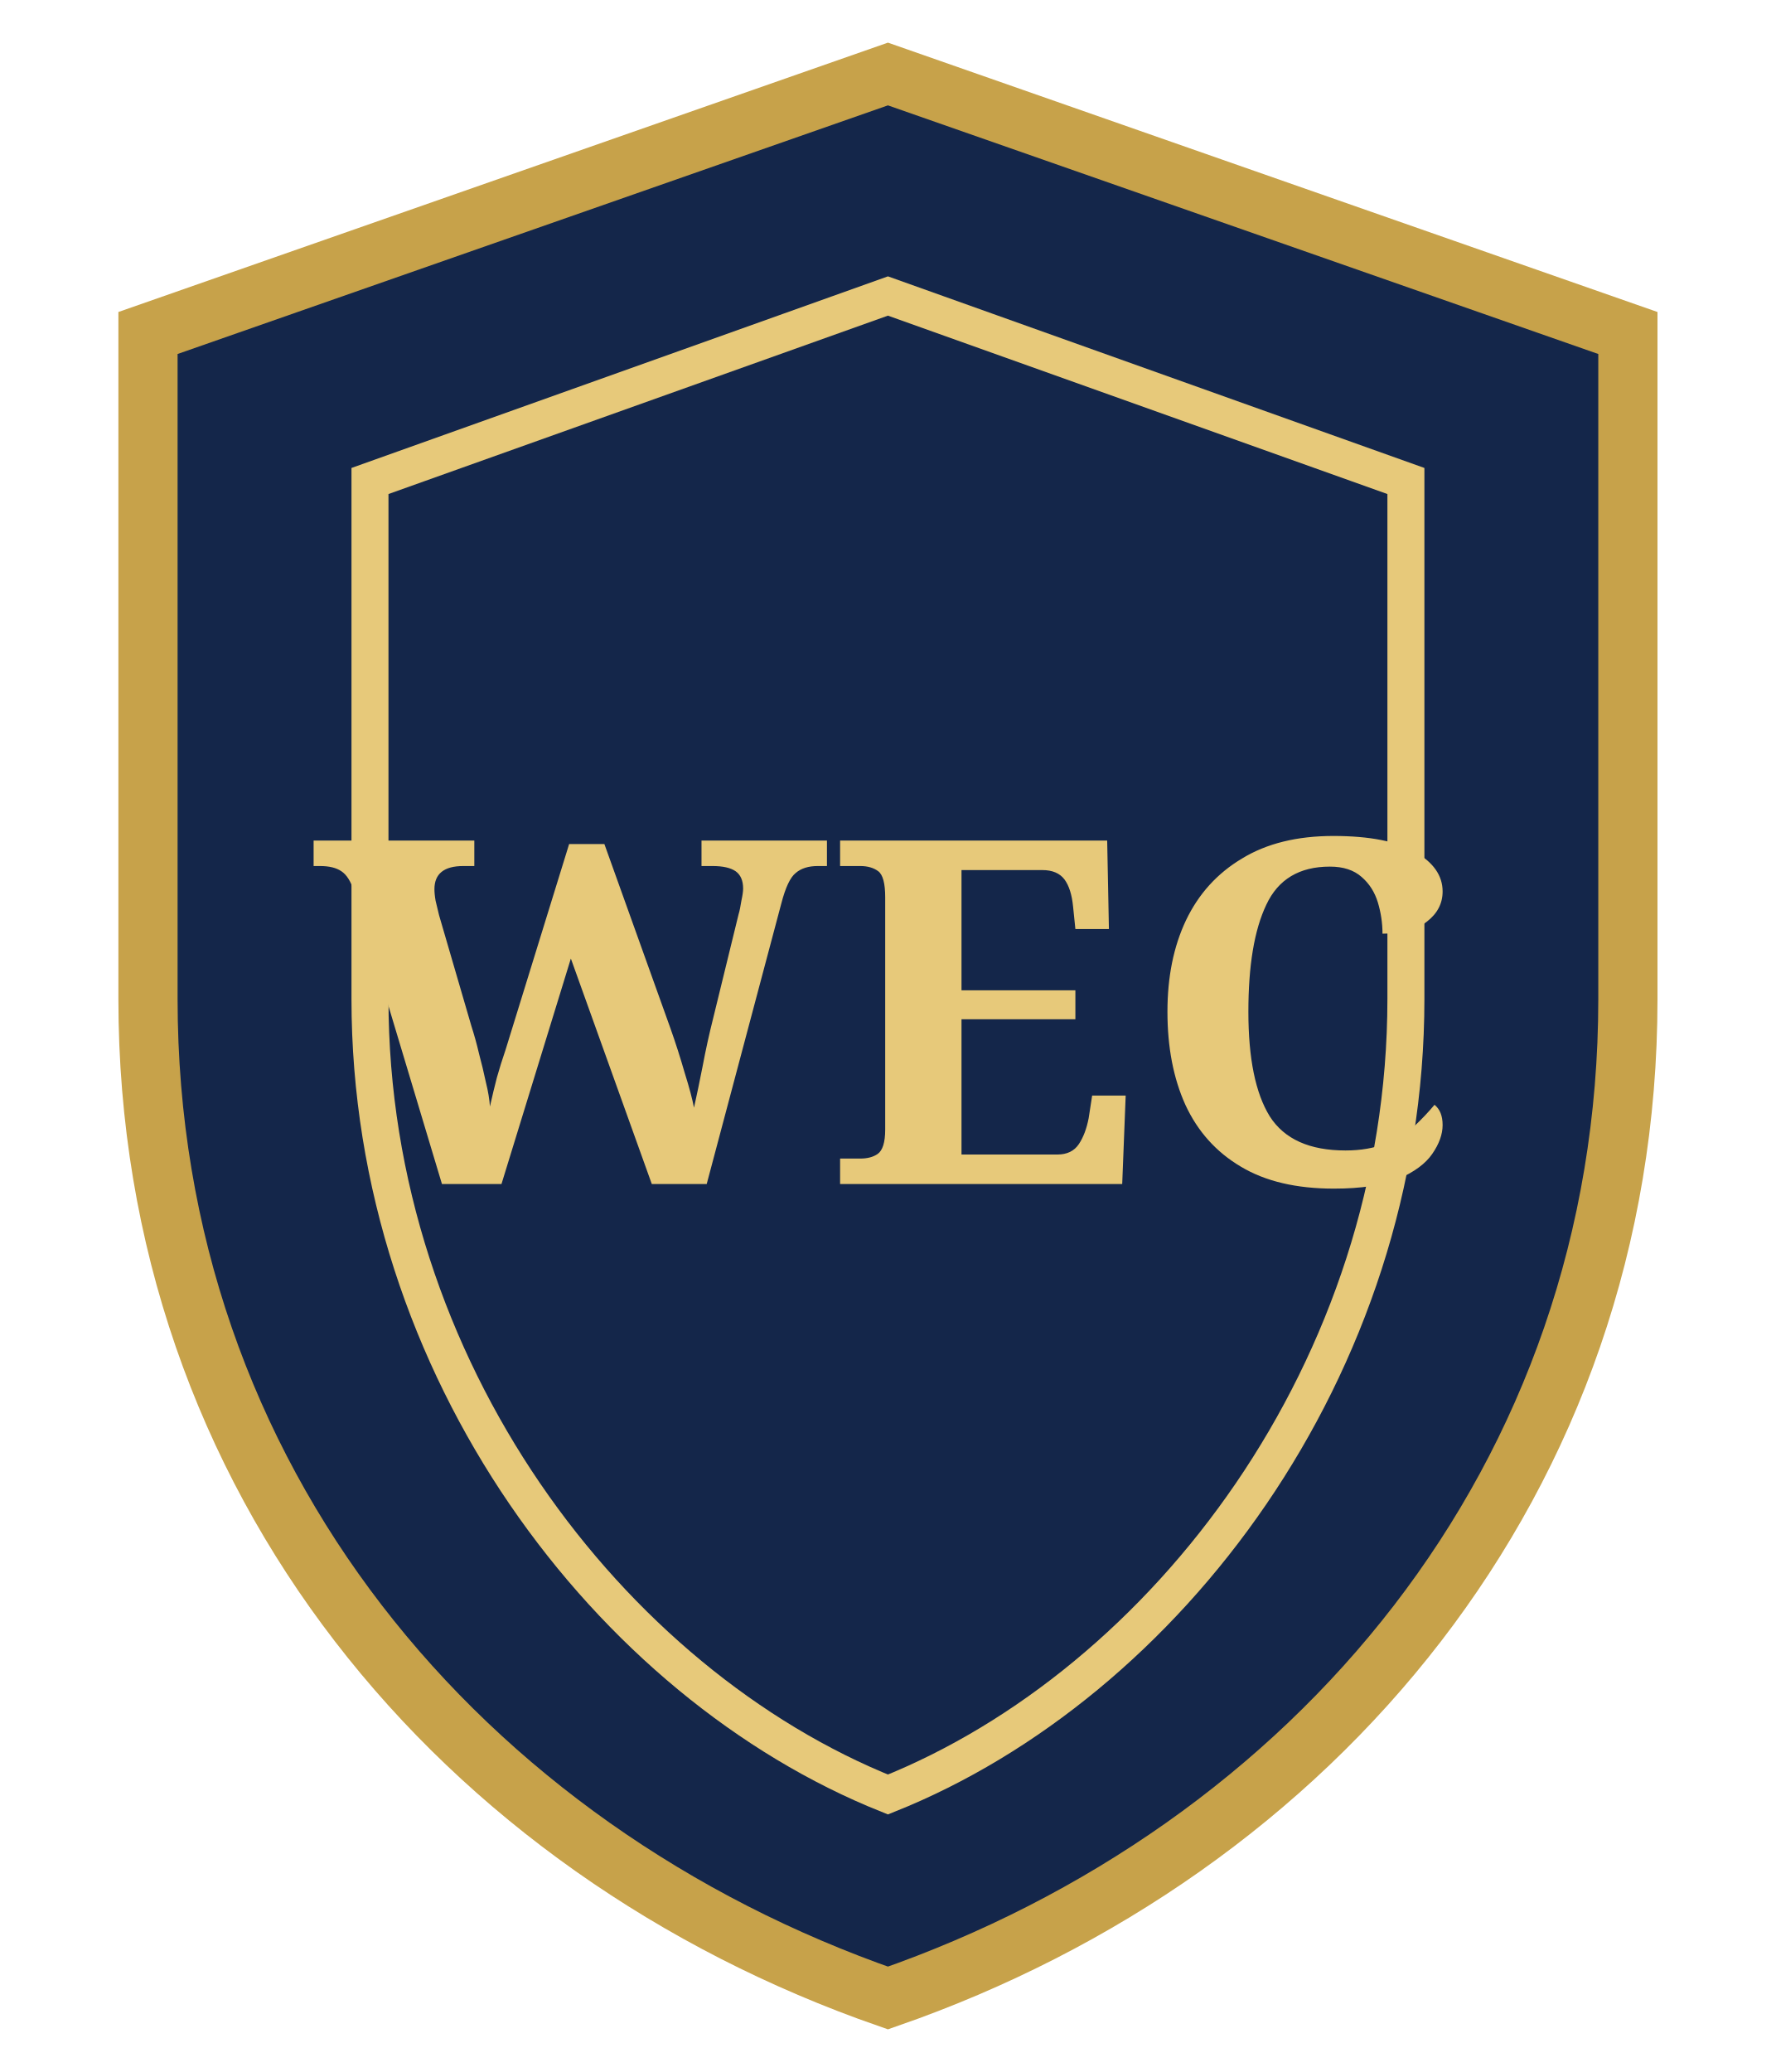
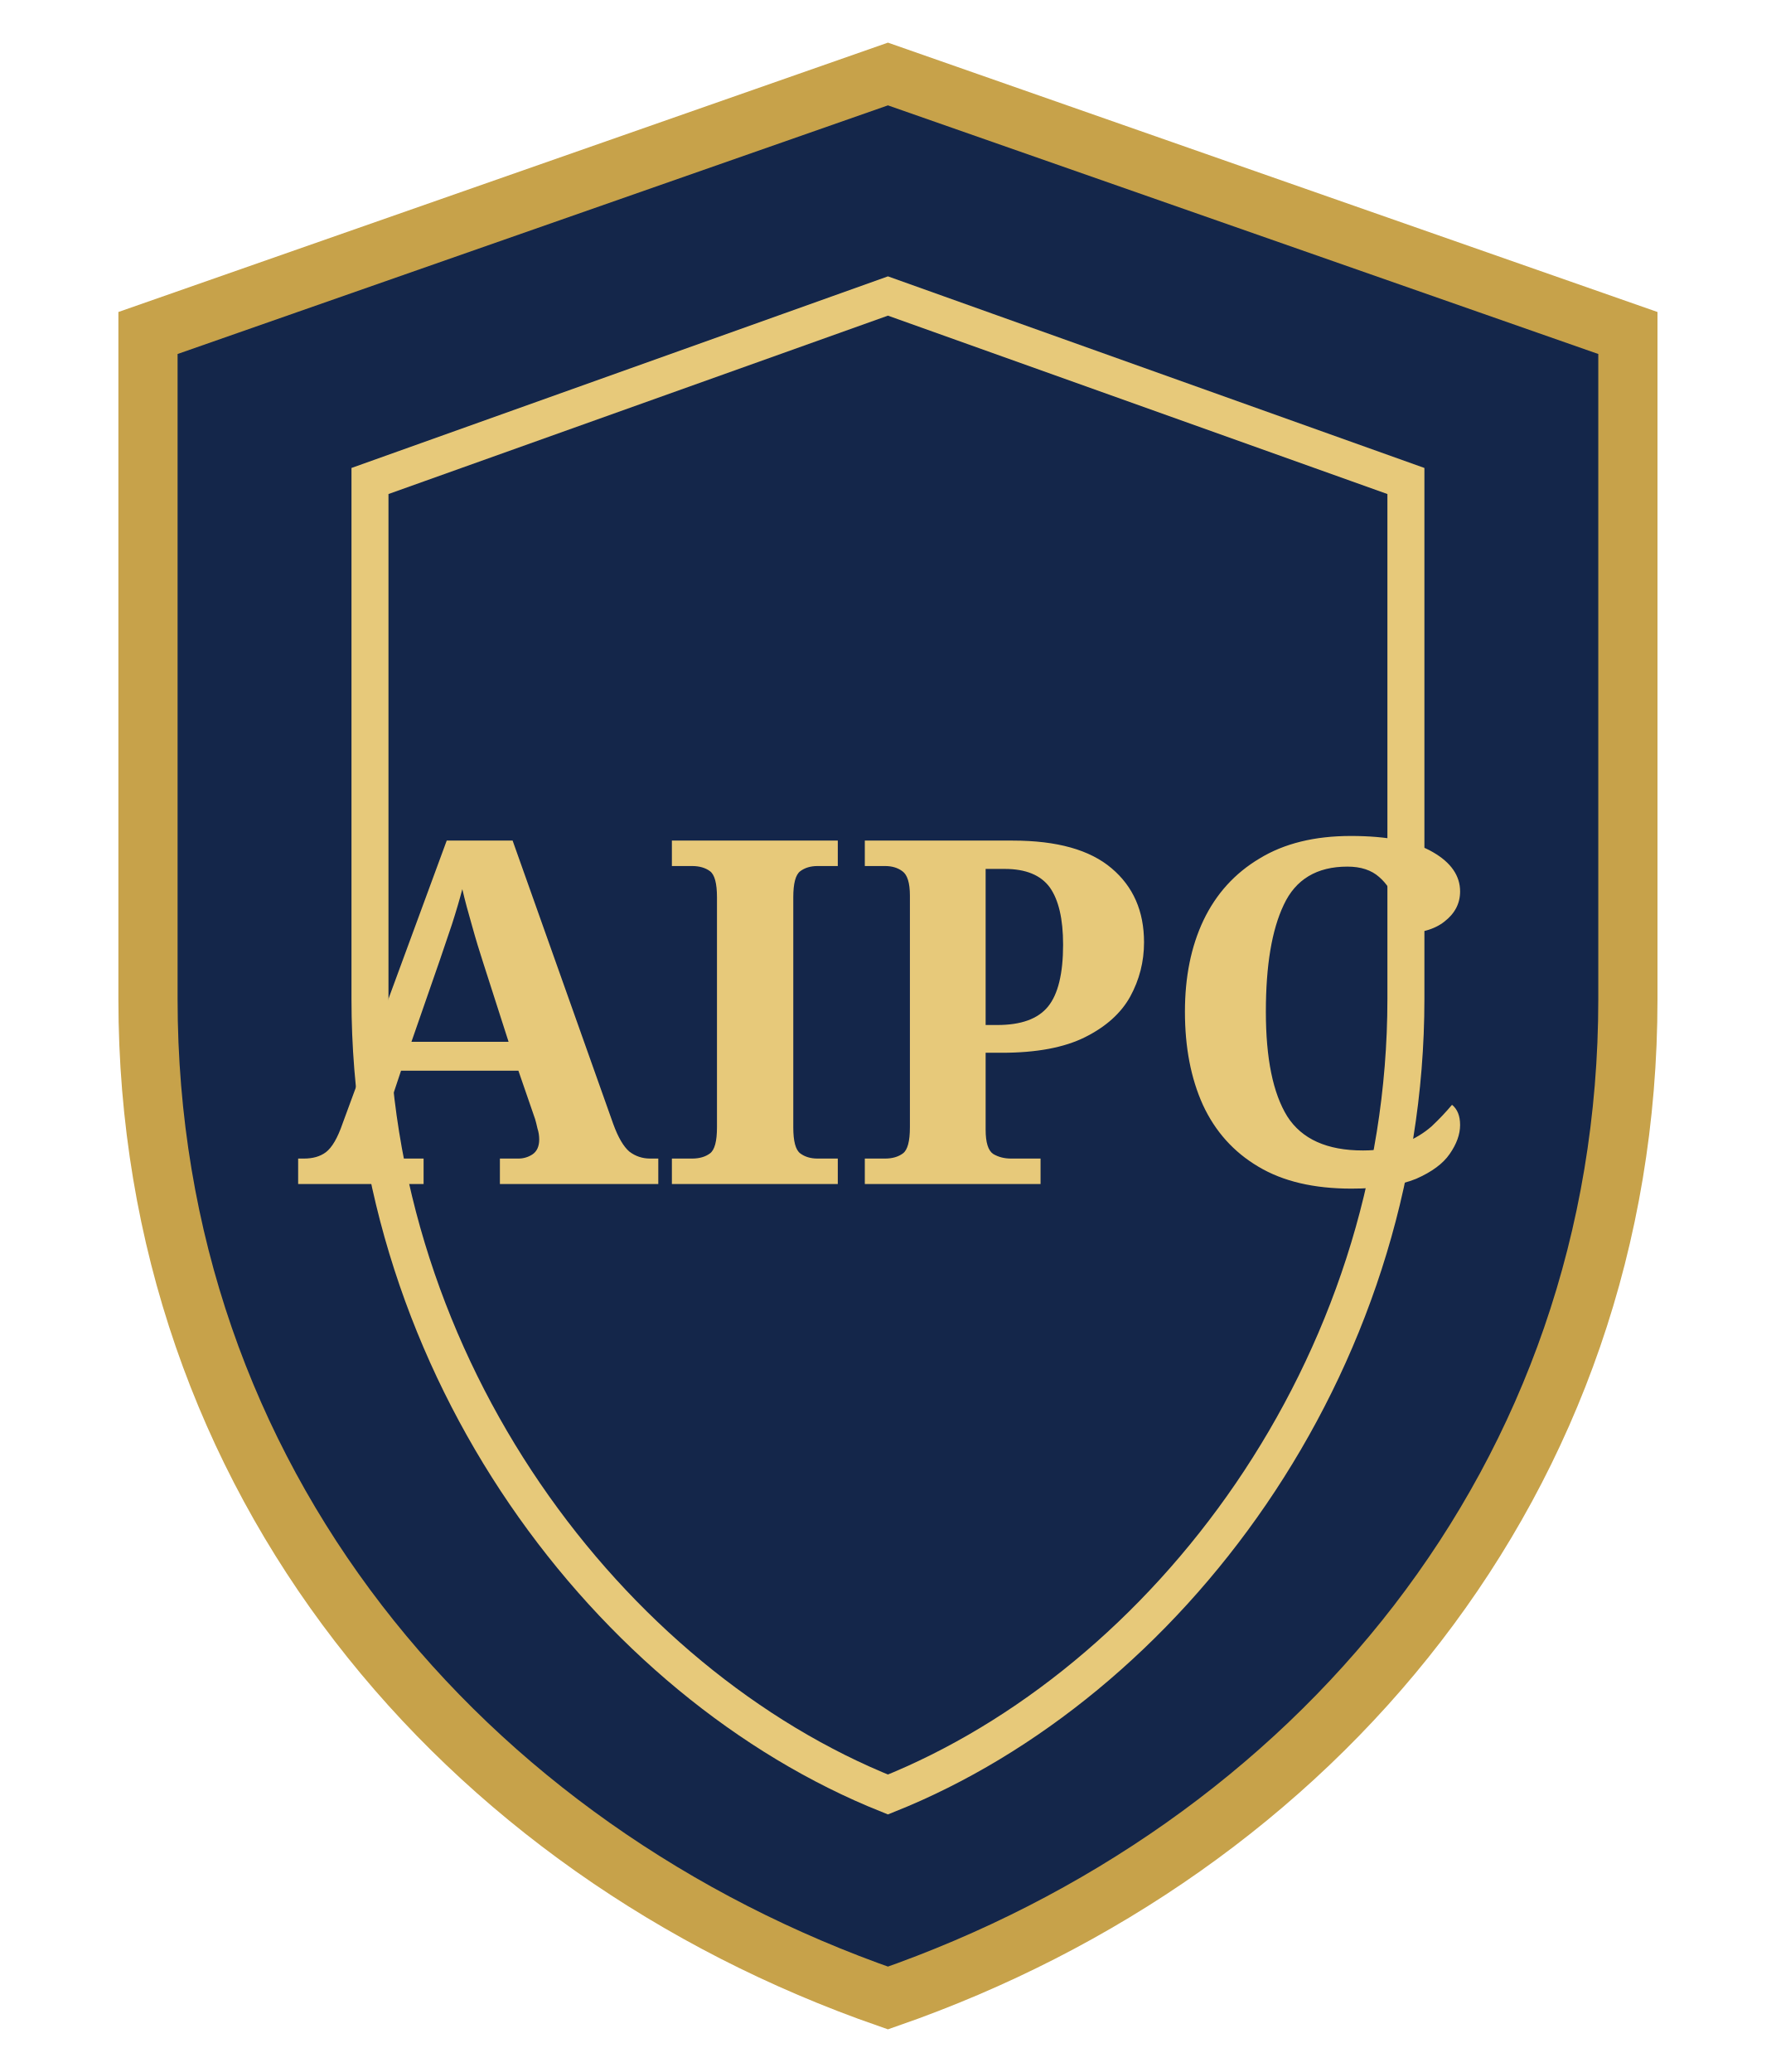
<svg xmlns="http://www.w3.org/2000/svg" viewBox="0 0 48 56">
  <path d="M24 2 L44 9 V27 C44 40 35.5 50 24 54 C12.5 50 4 40 4 27 V9 Z" fill="#14264A" stroke="#C7A24A" stroke-width="1.6" />
  <path d="M24 8 L38 13 V27 C38 37 31.5 45.5 24 48.5 C16.5 45.5 10 37 10 27 V13 Z" fill="none" stroke="#E7C97A" stroke-width="1" />
-   <text x="24" y="32" text-anchor="middle" font-family="Georgia, serif" font-weight="700" font-size="13" fill="#E7C97A">WEC</text>
+   <text x="24" y="32" text-anchor="middle" font-family="Georgia, serif" font-weight="700" font-size="13" fill="#E7C97A">AIPC</text>
</svg>
